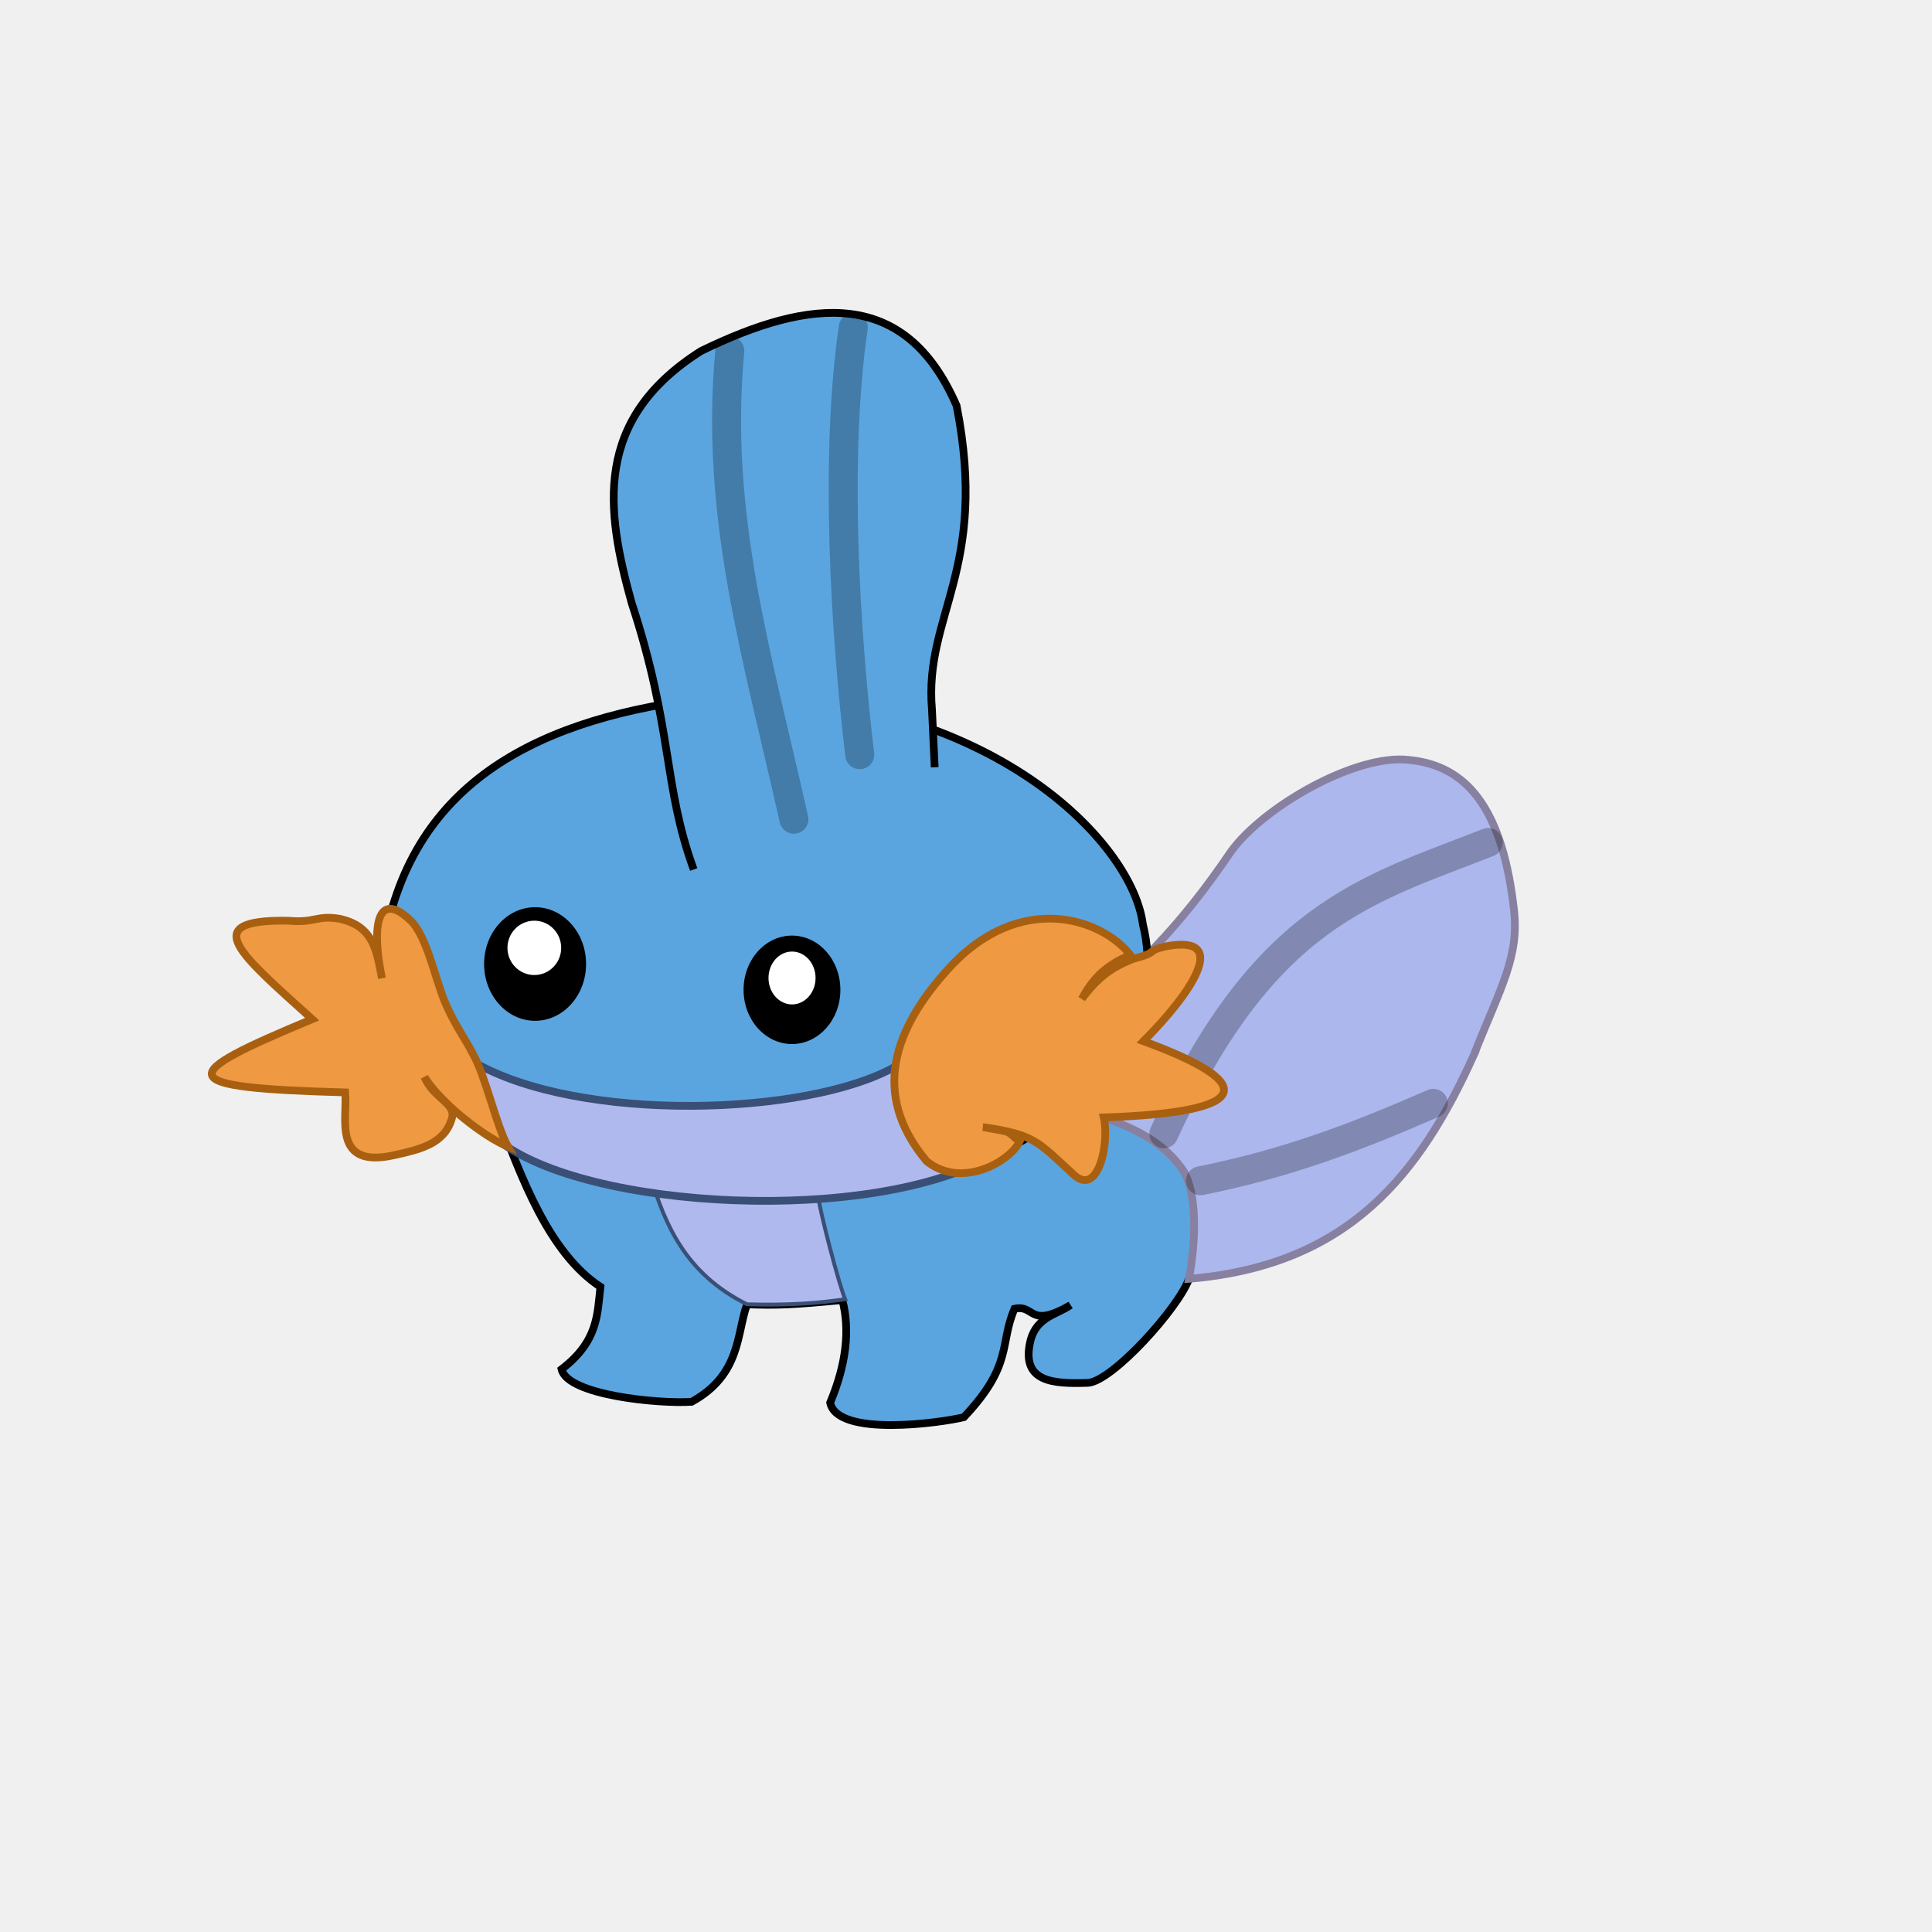
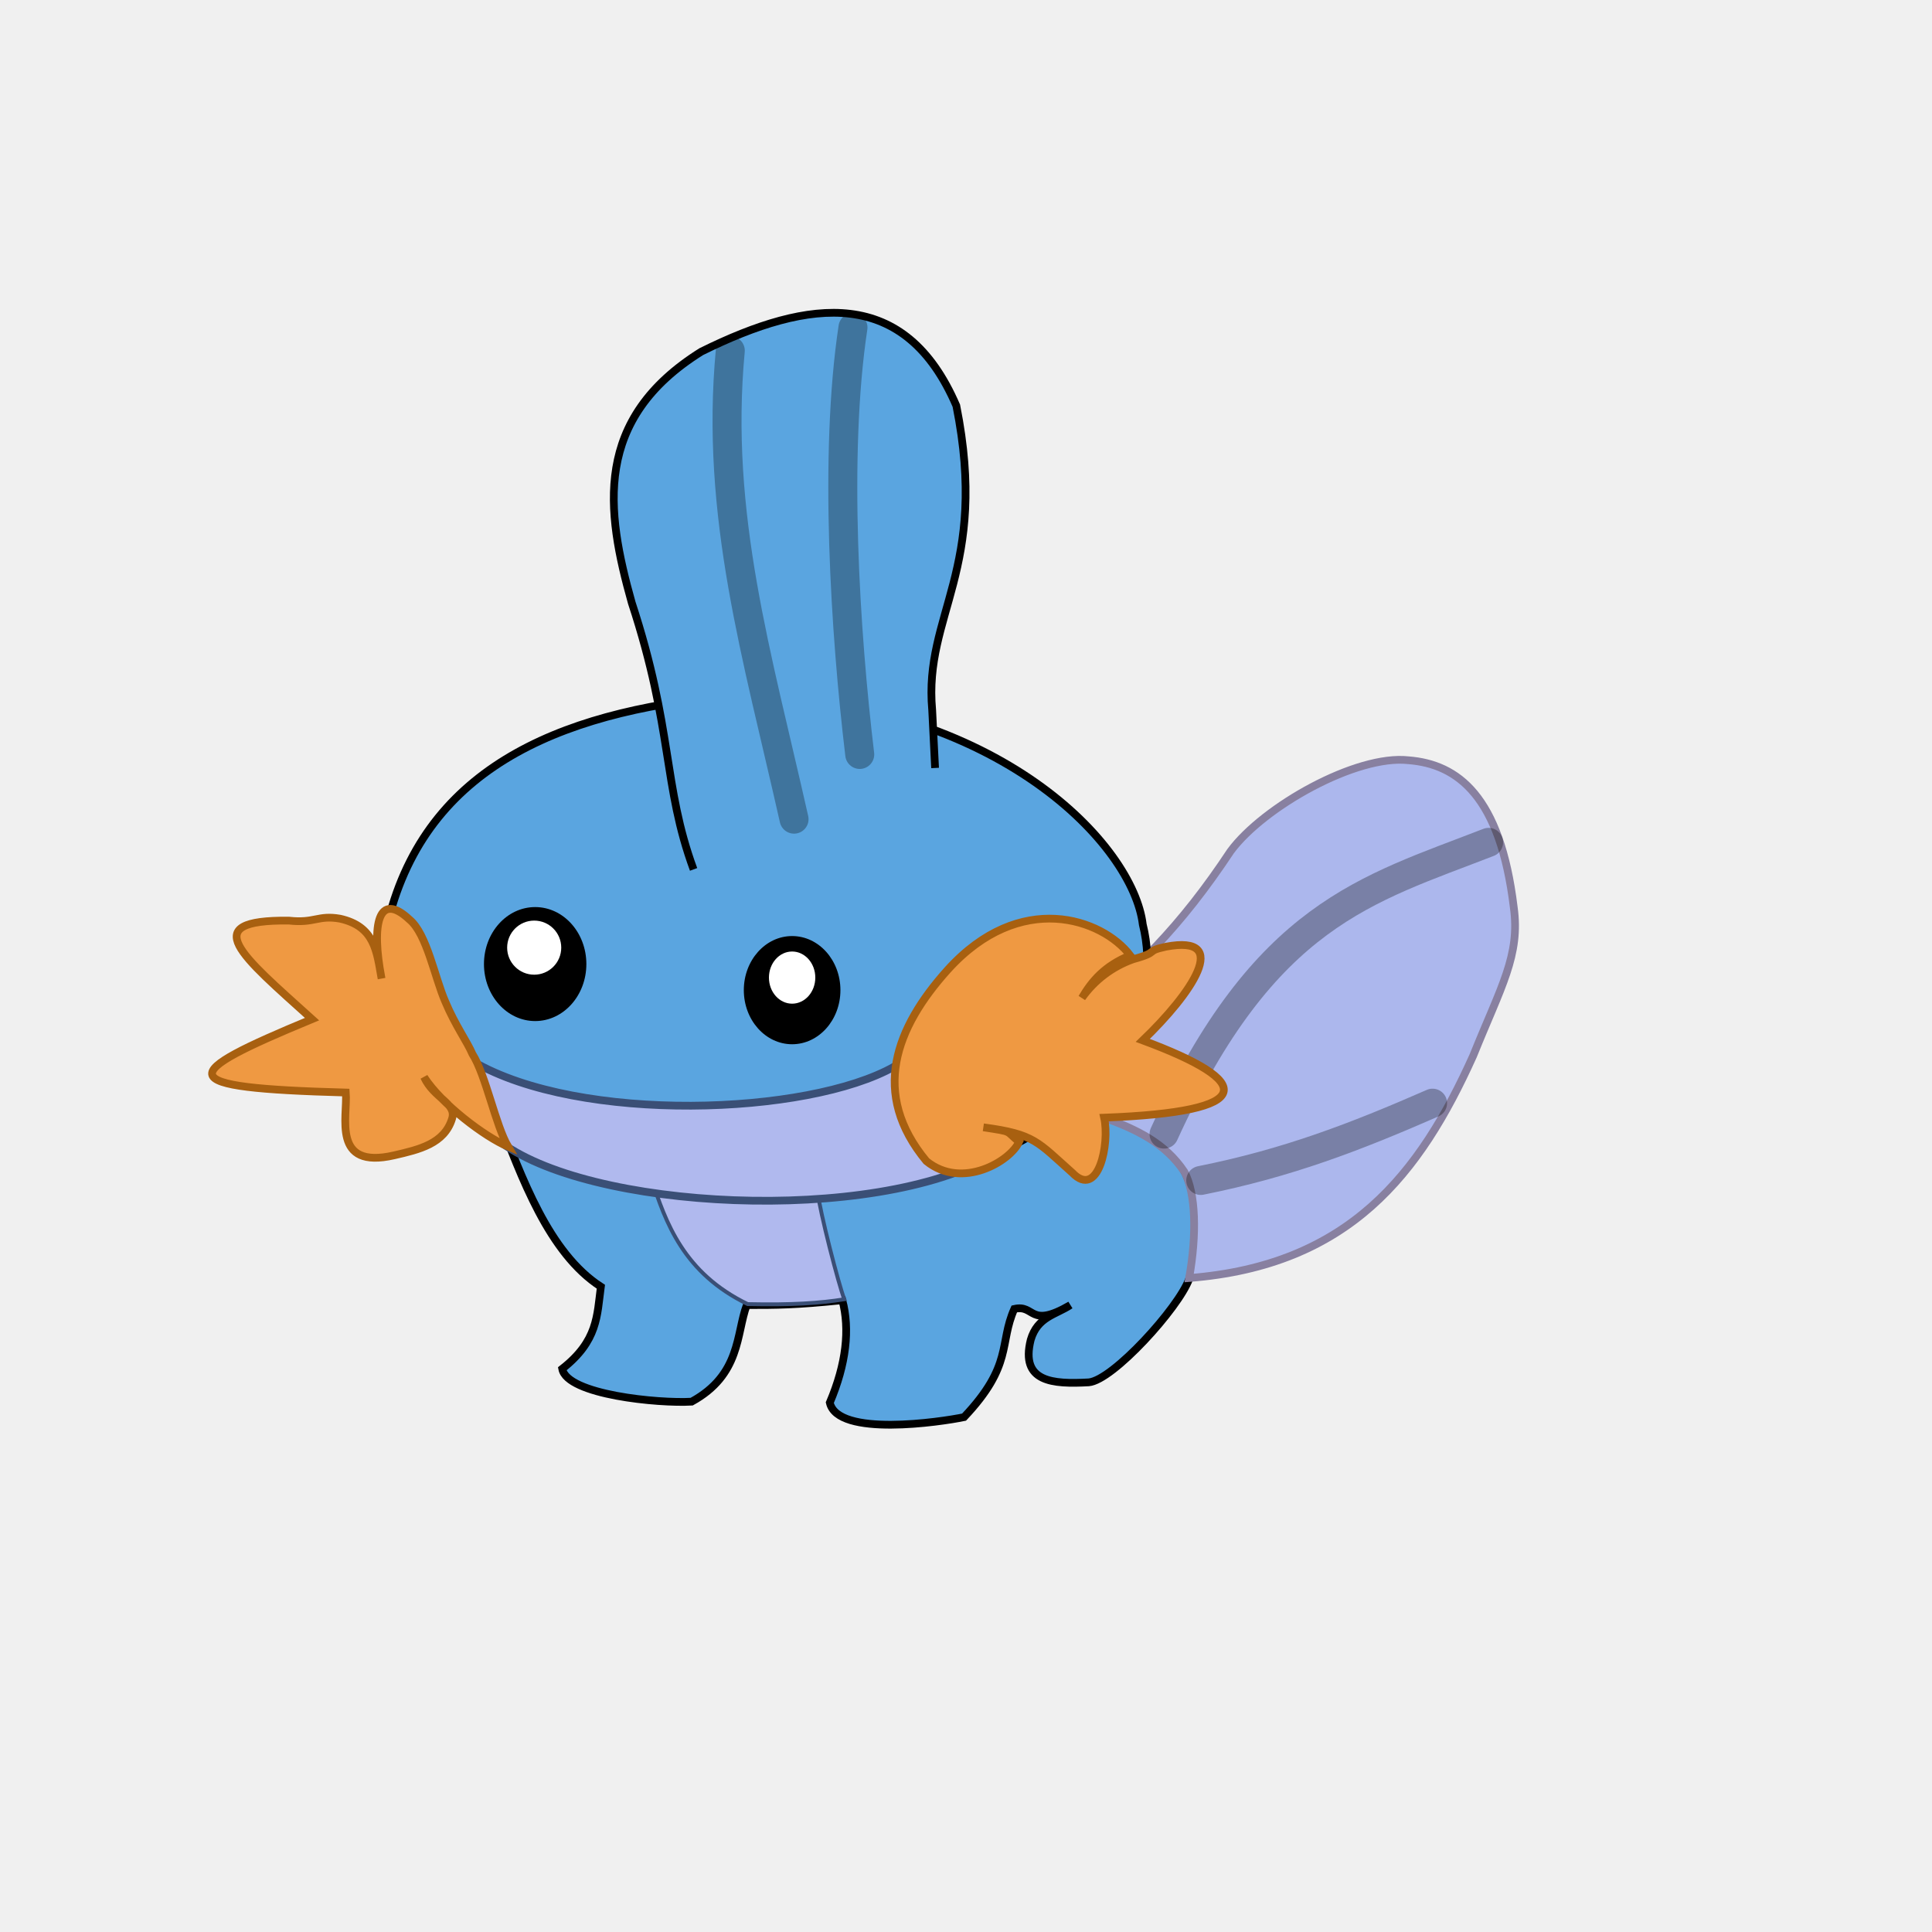
- <svg xmlns="http://www.w3.org/2000/svg" width="200mm" height="200mm" viewBox="0 0 200 200" version="1.1" id="svg8">
-   <defs id="defs2" />
-   <g id="layer1" transform="translate(0,-97)" style="display:inline">
-     <path style="display:inline;fill:#5aa5e0;fill-opacity:1;stroke:#000000;stroke-width:0.8;stroke-linecap:butt;stroke-linejoin:miter;stroke-miterlimit:4;stroke-dasharray:none;stroke-opacity:1" d="m 51.523,212.425 c 2.428,6.427 5.292,14.272 10.632,17.787 -0.324,2.903 -0.241,5.631 -4.023,8.535 0.606,2.676 9.994,3.594 13.47,3.368 5.103,-2.816 4.636,-7.028 5.73,-10.093 3.076,0.125 4.923,0.036 9.868,-0.443 0.794,3.05 0.432,6.584 -1.262,10.629 0.749,3.591 11.5,2.081 13.845,1.497 5.128,-5.432 3.657,-7.566 5.238,-11.225 2.196,-0.458 1.43,2.139 5.8,-0.374 -1.474,1.009 -3.428,1.197 -4.116,3.555 -1.142,4.467 2.337,4.61 5.94,4.49 2.553,-0.202 9.337,-7.733 10.439,-10.766 1.124,-3.126 1.19,-10.152 -1.599,-12.62 -1.463,-4.483 -3.428,-6.238 -7.019,-9.341 z" id="path937" />
-     <path style="fill:#b0b9ee;fill-opacity:1;stroke:#3a4f76;stroke-width:0.4;stroke-linecap:butt;stroke-linejoin:miter;stroke-miterlimit:4;stroke-dasharray:none;stroke-opacity:1" d="m 67.352,218.9 c 1.5,4.72 3.492,9.897 9.98,13.121 4.619,0.126 7.532,-0.151 10.155,-0.524 -0.639,-1.567 -2.588,-8.886 -2.923,-11.297 -6.382,0.293 -11.822,-0.095 -17.212,-1.3 z" id="path940" />
-     <path style="display:inline;fill:#acb7ed;fill-opacity:1;stroke:#8880a0;stroke-width:0.8;stroke-linecap:butt;stroke-linejoin:miter;stroke-miterlimit:4;stroke-dasharray:none;stroke-opacity:1" d="m 152.55,206.264 c -5.532,12.19 -12.82,21.726 -29.466,23.119 0.831,-4.633 0.717,-8.871 -0.515,-11.093 -1.963,-2.937 -4.938,-4.429 -8.305,-5.611 -2.39,-0.896 -5.349,-8.206 -4.009,-9.354 7.256,-5.657 11.992,-10.526 17.185,-18.188 3.359,-4.63 12.89,-10.092 18.361,-9.475 5.131,0.485 9.544,3.747 10.891,15.234 0.671,5.088 -1.316,8.22 -4.143,15.368 z" id="path909" />
-     <path style="display:inline;fill:none;stroke:#000000;stroke-width:3;stroke-linecap:round;stroke-linejoin:miter;stroke-miterlimit:4;stroke-dasharray:none;stroke-opacity:0.251" d="m 124.274,219.231 c 9.005,-1.804 16.12,-4.524 24.101,-8.013" id="path933" />
-     <path style="display:inline;fill:none;stroke:#000000;stroke-width:3;stroke-linecap:round;stroke-linejoin:miter;stroke-miterlimit:4;stroke-dasharray:none;stroke-opacity:0.252" d="m 120.481,214.362 c 10.432,-22.761 21.047,-25.232 33.577,-30.149" id="path931" />
-     <path style="display:inline;fill:#5aa5e0;fill-opacity:1;stroke:#000000;stroke-width:0.8;stroke-linecap:butt;stroke-linejoin:miter;stroke-miterlimit:4;stroke-dasharray:none;stroke-opacity:1" d="m 40.443,191.545 c 4.259,-15.522 18.347,-21.215 36.664,-22.679 26.41,0.851 40.173,15.634 41.199,23.812 2.043,8.015 -1.915,19.037 -18.899,25.324 -14.782,3.54 -29.947,3.63 -45.735,-1.89 -10.041,-5.055 -16.239,-15.238 -13.229,-24.568 z" id="path877" />
-     <path style="display:inline;fill:#5aa5e0;fill-opacity:1;stroke:#000000;stroke-width:0.8;stroke-linecap:butt;stroke-linejoin:miter;stroke-miterlimit:4;stroke-dasharray:none;stroke-opacity:1" d="m 71.815,187.009 c -3.198,-8.745 -2.122,-14.475 -6.426,-27.592 -2.663,-9.597 -4.042,-18.964 7.182,-26.08 11.324,-5.521 21.146,-6.595 26.458,5.67 3.335,17.04 -3.4,21.608 -2.551,31.467 l 0.283,5.953" id="path879" />
-     <path style="display:inline;fill:none;stroke:#000000;stroke-width:3;stroke-linecap:round;stroke-linejoin:miter;stroke-miterlimit:4;stroke-dasharray:none;stroke-opacity:0.251" d="m 75.551,133.337 c -1.6,17.001 2.845,31.558 6.634,48.47" id="path881" />
-     <path style="display:inline;fill:none;stroke:#000000;stroke-width:3;stroke-linecap:round;stroke-linejoin:miter;stroke-miterlimit:4;stroke-dasharray:none;stroke-opacity:0.251" d="m 88.333,130.892 c -1.956,13.205 -0.842,31.671 0.668,44.233" id="path883" />
-     <path style="display:inline;fill:#b0b9ee;fill-opacity:1;stroke:#3a4f76;stroke-width:0.8;stroke-linecap:butt;stroke-linejoin:miter;stroke-miterlimit:4;stroke-dasharray:none;stroke-opacity:1" d="m 50.031,213.533 c 1.457,0.387 -1.036,-6.622 -1.036,-6.622 10.923,6.378 34.592,5.628 43.638,0.529 0.201,2.389 4.783,8.316 7.79,10.362 -14.39,6.219 -43.99,3.805 -50.392,-4.269 z" id="path906" />
-     <path style="display:inline;fill:#ef9942;fill-opacity:1;stroke:#a86010;stroke-width:0.8;stroke-linecap:butt;stroke-linejoin:miter;stroke-miterlimit:4;stroke-dasharray:none;stroke-opacity:1" d="m 39.541,198.272 c -1.161,-5.65 -0.376,-9.076 2.846,-6.092 1.777,1.547 2.625,6.046 3.665,8.529 1.014,2.421 2.371,4.227 2.896,5.388 1.305,2.201 2.402,7.41 3.639,9.6 -2.359,-0.943 -6.89,-4.406 -8.643,-7.198 0.903,2.207 3.347,2.729 2.822,4.31 -0.764,2.624 -3.325,3.181 -5.908,3.762 -6.54,1.493 -4.866,-3.893 -5.12,-6.485 -18.183,-0.491 -17.47,-1.737 -3.421,-7.58 -7.306,-6.633 -12.065,-10.355 -2.439,-10.194 2.72,0.259 2.933,-0.603 5.274,-0.2 3.601,0.779 3.834,3.411 4.389,6.16 z" id="path885" />
-     <path style="display:inline;fill:#ef9942;fill-opacity:1;stroke:#a86010;stroke-width:0.8;stroke-linecap:butt;stroke-linejoin:miter;stroke-miterlimit:4;stroke-dasharray:none;stroke-opacity:1" d="m 101.775,213.687 c 5.344,0.76 5.661,1.518 9.209,4.756 2.666,2.746 3.894,-3.041 3.279,-5.764 16.006,-0.539 15.673,-3.669 4.114,-7.894 4.857,-4.866 9.186,-11.134 2.29,-9.815 -2.29,0.559 -0.464,0.533 -3.392,1.299 -2.245,0.892 -3.631,1.927 -5.28,4.125 0.968,-1.82 2.297,-3.433 5.02,-4.527 -2.889,-3.748 -11.449,-6.767 -18.911,1.503 -5.412,5.99 -8.093,12.784 -2.173,19.844 3.636,2.916 8.625,0.01 9.611,-2.024 -1.497,-1.237 -0.554,-0.919 -3.768,-1.503 z" id="path890" />
-     <ellipse style="display:inline;opacity:1;fill:#000000;fill-opacity:1;stroke:none;stroke-width:0.8;stroke-linecap:round;stroke-linejoin:round;stroke-miterlimit:4;stroke-dasharray:none;stroke-opacity:1" id="path892" cx="55.392" cy="196.793" rx="5.279" ry="5.88" />
-     <ellipse style="display:inline;opacity:1;fill:#ffffff;fill-opacity:1;stroke:none;stroke-width:0.8;stroke-linecap:round;stroke-linejoin:round;stroke-miterlimit:4;stroke-dasharray:none;stroke-opacity:1" id="path898" cx="55.313" cy="195.123" rx="2.781" ry="2.813" />
-     <ellipse ry="5.613" rx="5.011" cy="199.465" cx="81.985" id="ellipse902" style="display:inline;opacity:1;fill:#000000;fill-opacity:1;stroke:none;stroke-width:0.762;stroke-linecap:round;stroke-linejoin:round;stroke-miterlimit:4;stroke-dasharray:none;stroke-opacity:1" />
-     <ellipse ry="2.736" rx="2.436" cy="198.241" cx="81.991" id="ellipse904" style="display:inline;opacity:1;fill:#ffffff;fill-opacity:1;stroke:none;stroke-width:0.794;stroke-linecap:round;stroke-linejoin:round;stroke-miterlimit:4;stroke-dasharray:none;stroke-opacity:1" />
+ <svg xmlns="http://www.w3.org/2000/svg" viewBox="0 0 200 200" height="200mm" width="200mm">
+   <g transform="translate(0 -97)">
+     <path d="M51.5 212.4c2.5 6.5 5.3 14.3 10.7 17.8-.4 3-.3 5.6-4 8.5.5 2.7 10 3.6 13.4 3.4 5.1-2.8 4.6-7 5.7-10 3.1 0 5 0 9.9-.5.8 3 .4 6.6-1.3 10.6.8 3.6 11.5 2 13.9 1.5 5.1-5.4 3.6-7.6 5.2-11.2 2.2-.5 1.5 2.1 5.8-.4-1.5 1-3.4 1.2-4.1 3.6-1.1 4.4 2.3 4.6 6 4.4 2.5-.2 9.3-7.7 10.4-10.7 1.1-3.1 1.2-10.2-1.6-12.6-1.5-4.5-3.4-6.3-7-9.4z" fill="#5aa5e0" stroke="#000" stroke-width=".8" />
+     <path d="M67.4 218.9c1.5 4.7 3.4 9.9 10 13.1 4.6.1 7.5-.1 10-.5-.6-1.6-2.5-8.9-2.8-11.3-6.4.3-11.9 0-17.2-1.3z" fill="#b0b9ee" stroke="#3a4f76" stroke-width=".4" />
+     <path d="M152.5 206.3c-5.5 12.2-12.8 21.7-29.4 23 .8-4.5.7-8.8-.5-11-2-3-5-4.4-8.3-5.6-2.4-1-5.4-8.2-4-9.4 7.2-5.6 12-10.5 17.1-18.2 3.4-4.6 13-10 18.4-9.4 5.1.4 9.5 3.7 10.9 15.2.7 5-1.3 8.2-4.2 15.4z" fill="#acb7ed" stroke="#8880a0" stroke-width=".8" />
+     <path d="M124.3 219.2c9-1.8 16-4.5 24-8M120.5 214.4c10.4-22.8 21-25.3 33.6-30.2" fill="none" stroke="#000" stroke-width="3" stroke-linecap="round" stroke-opacity=".3" />
+     <path d="M40.4 191.5c4.3-15.5 18.4-21.2 36.7-22.6 26.4.8 40.2 15.6 41.2 23.8 2 8-2 19-18.9 25.3a79.2 79.2 0 0 1-45.7-1.9c-10-5-16.3-15.2-13.3-24.6z" fill="#5aa5e0" stroke="#000" stroke-width=".8" />
+     <path d="M71.8 187c-3.2-8.7-2.1-14.5-6.4-27.6-2.7-9.6-4-19 7.2-26 11.3-5.6 21.1-6.7 26.4 5.6 3.4 17-3.4 21.6-2.5 31.5l.3 6" fill="#5aa5e0" stroke="#000" stroke-width=".8" />
+     <path d="M75.6 133.3c-1.6 17 2.8 31.6 6.6 48.5M88.3 130.9c-2 13.2-.8 31.7.7 44.2" fill="none" stroke="#000" stroke-width="3" stroke-linecap="round" stroke-opacity=".3" />
+     <path d="M50 213.5c1.5.4-1-6.6-1-6.6 11 6.4 34.6 5.6 43.6.5.2 2.4 4.8 8.4 7.8 10.4-14.4 6.2-44 3.8-50.4-4.3z" fill="#b0b9ee" stroke="#3a4f76" stroke-width=".8" />
+     <path d="M39.5 198.3c-1.1-5.7-.3-9.1 2.9-6.1 1.8 1.5 2.6 6 3.7 8.5 1 2.4 2.3 4.2 2.8 5.4 1.4 2.2 2.4 7.4 3.7 9.6-2.4-1-6.9-4.4-8.7-7.2 1 2.2 3.4 2.7 2.9 4.3-.8 2.6-3.4 3.2-6 3.8-6.5 1.5-4.8-4-5-6.5-18.2-.5-17.5-1.8-3.5-7.6-7.3-6.6-12-10.3-2.4-10.2 2.7.3 3-.6 5.3-.2 3.6.8 3.8 3.4 4.3 6.2zM101.8 213.7c5.3.7 5.6 1.5 9.2 4.7 2.7 2.8 3.9-3 3.3-5.7 16-.6 15.6-3.7 4-8 5-4.8 9.3-11 2.4-9.7-2.3.5-.5.5-3.4 1.3a11 11 0 0 0-5.3 4c1-1.7 2.3-3.3 5-4.4-2.9-3.8-11.4-6.8-18.9 1.5-5.4 6-8 12.8-2.2 19.8 3.7 3 8.7 0 9.6-2-1.5-1.2-.5-1-3.7-1.5z" fill="#ef9942" stroke="#a86010" stroke-width=".8" />
+     <ellipse ry="5.9" rx="5.3" cy="196.8" cx="55.4" />
+     <ellipse ry="2.8" rx="2.8" cy="195.1" cx="55.3" fill="#fff" />
+     <ellipse cx="82" cy="199.5" rx="5" ry="5.6" />
+     <ellipse cx="82" cy="198.2" rx="2.4" ry="2.7" fill="#fff" />
  </g>
</svg>
